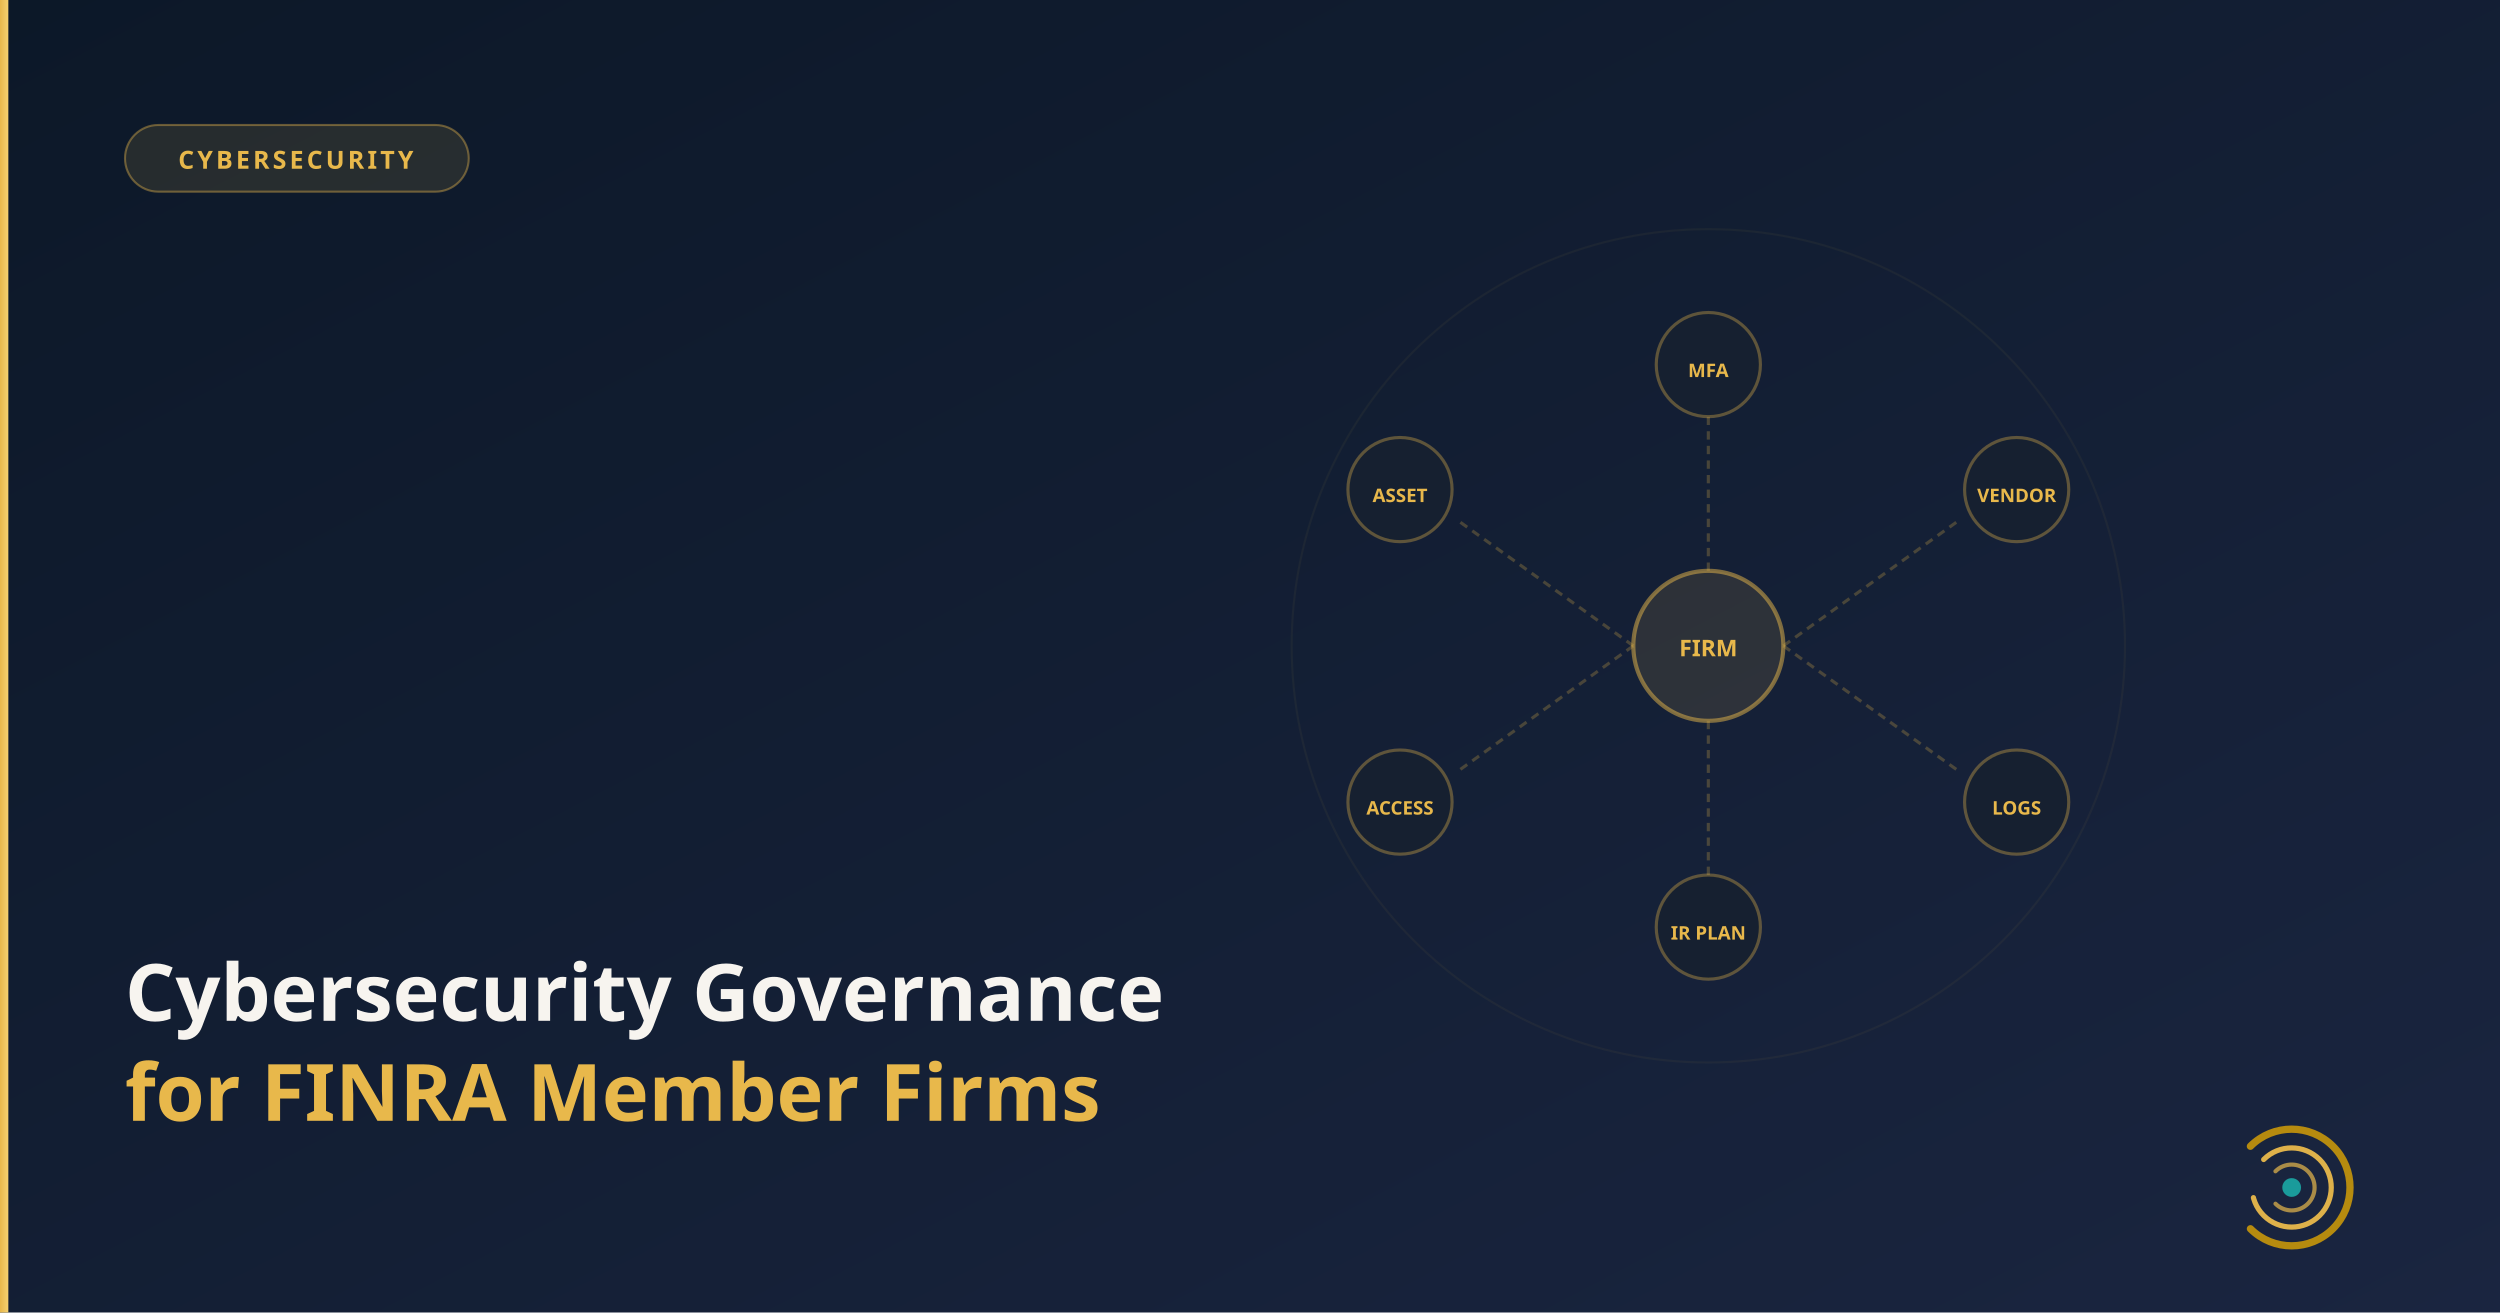
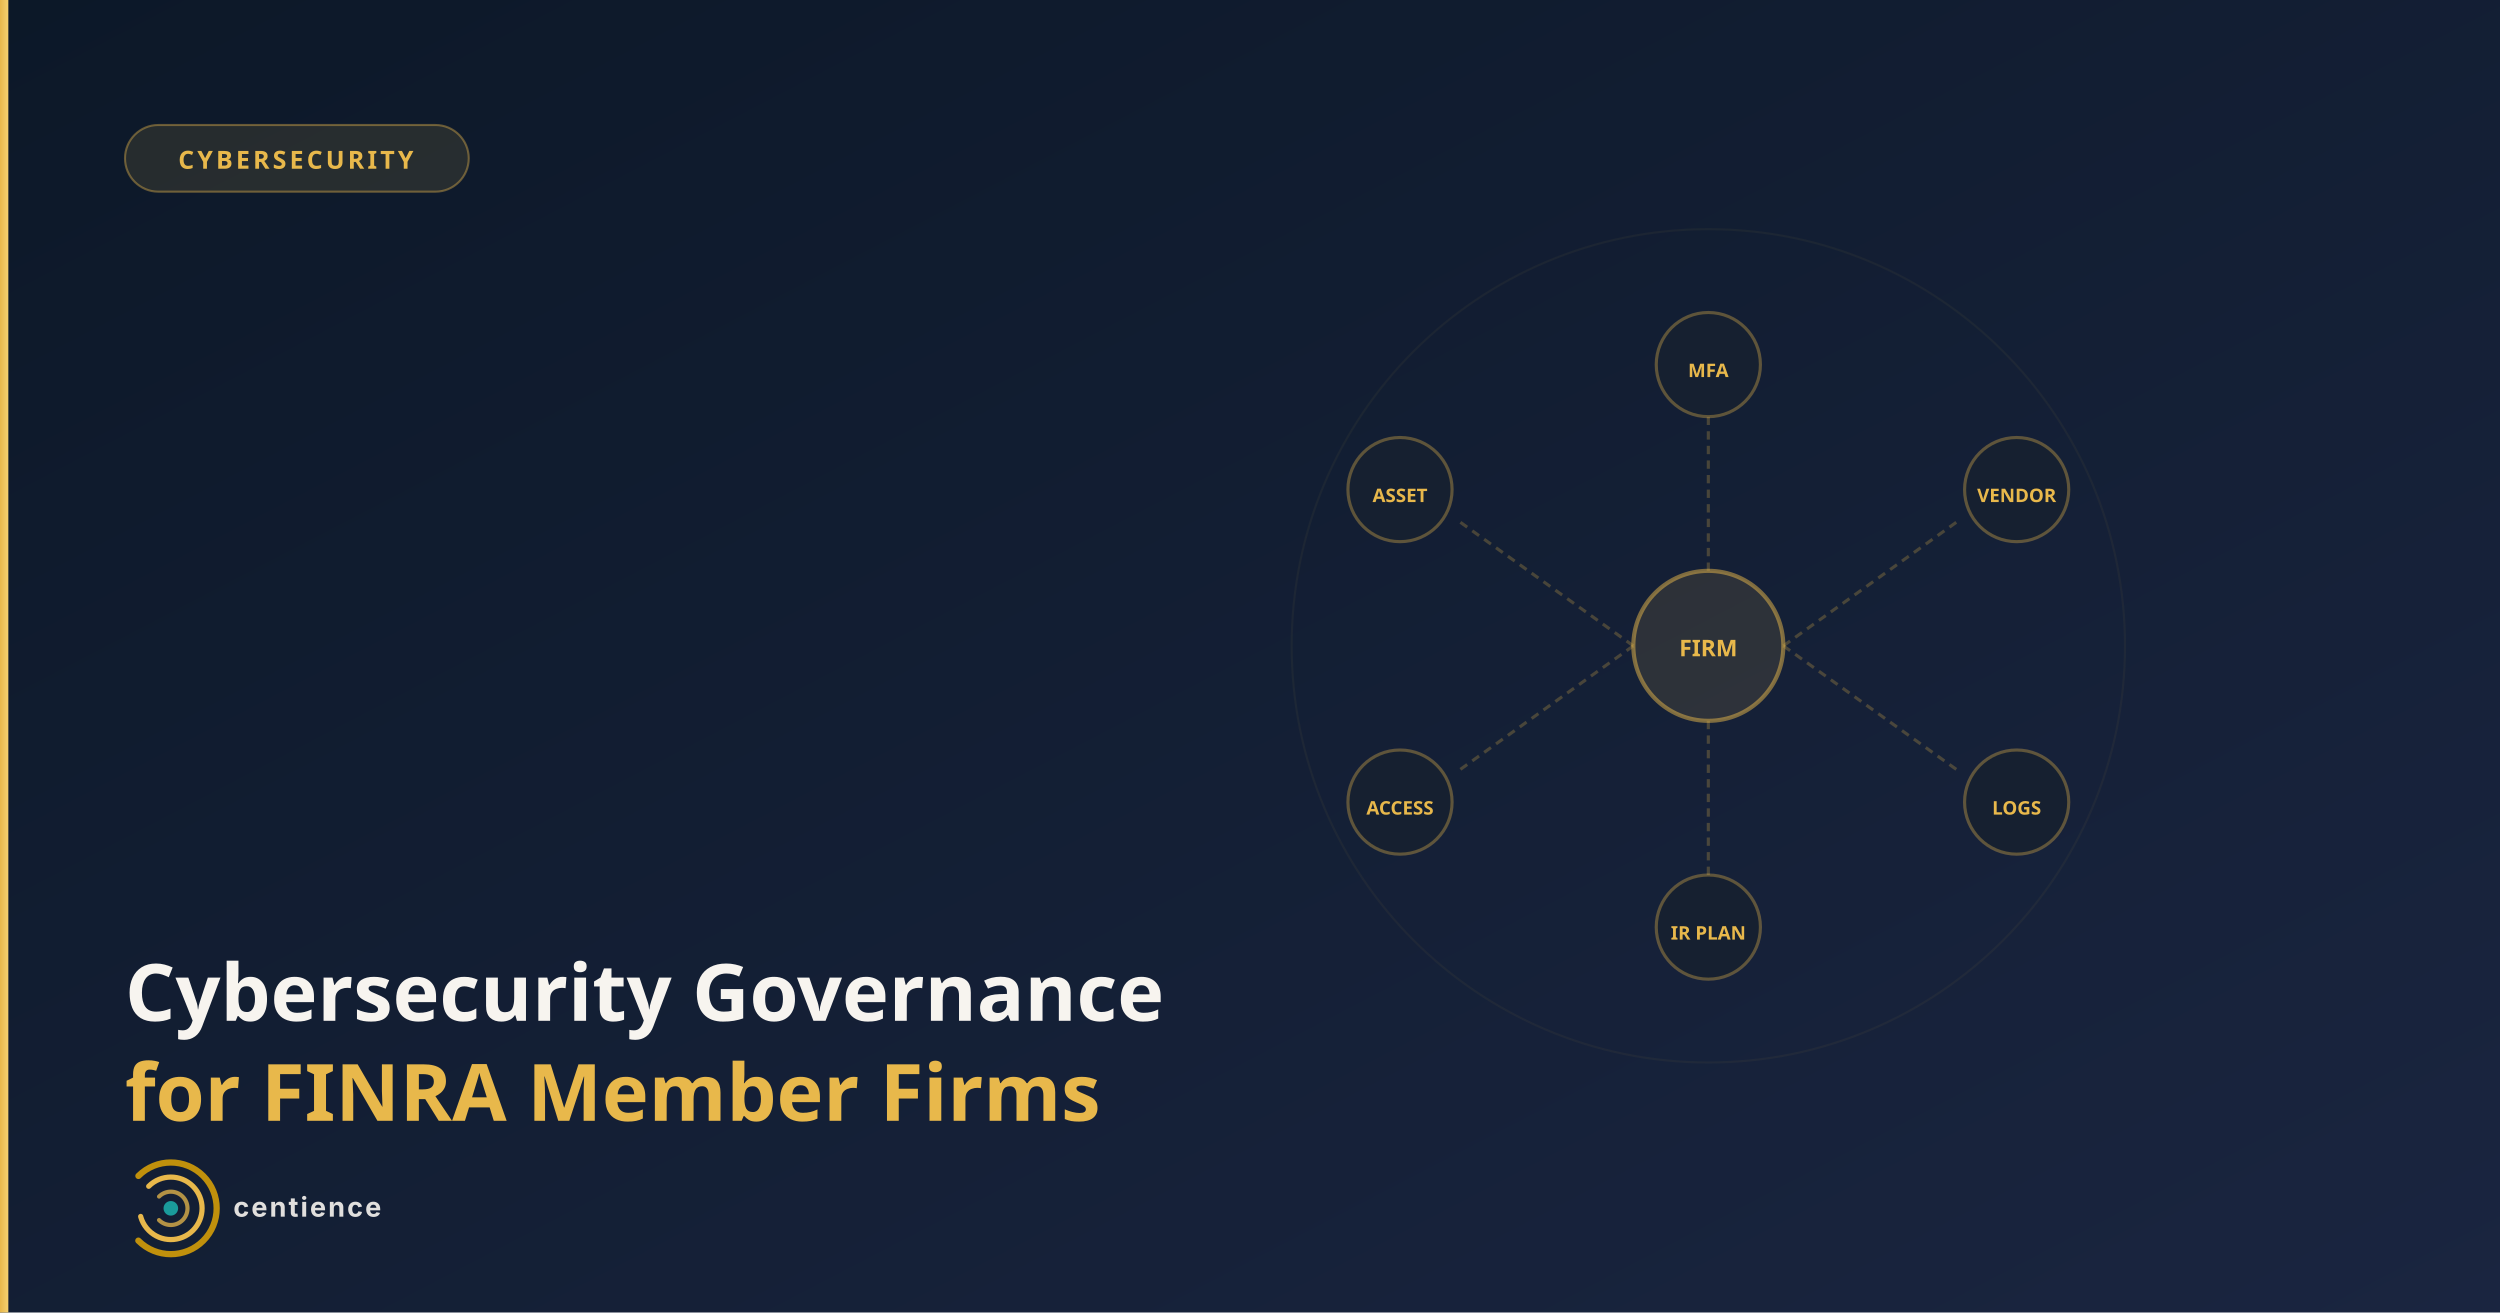
<svg xmlns="http://www.w3.org/2000/svg" viewBox="0 0 1200 630" width="1200" height="630">
  <defs>
    <linearGradient id="bg" x1="0%" y1="0%" x2="100%" y2="100%">
      <stop offset="0%" style="stop-color:#0c1828" />
      <stop offset="100%" style="stop-color:#1a2540" />
    </linearGradient>
    <linearGradient id="gold" x1="0%" y1="0%" x2="100%" y2="0%">
      <stop offset="0%" style="stop-color:#e8b84b" />
      <stop offset="100%" style="stop-color:#f5d070" />
    </linearGradient>
  </defs>
  <rect width="1200" height="630" fill="url(#bg)" />
  <g transform="translate(820, 310)">
    <circle cx="0" cy="0" r="36" fill="#e8b84b" fill-opacity="0.12" stroke="#e8b84b" stroke-opacity="0.5" stroke-width="2" />
    <text x="0" y="5" font-family="system-ui, sans-serif" font-size="11" font-weight="700" fill="#e8b84b" text-anchor="middle">FIRM</text>
    <line x1="0" y1="-36" x2="0" y2="-110" stroke="#e8b84b" stroke-opacity="0.25" stroke-width="1.5" stroke-dasharray="4 3" />
    <circle cx="0" cy="-135" r="25" fill="#162030" stroke="#e8b84b" stroke-opacity="0.35" stroke-width="1.5" />
    <text x="0" y="-129" font-family="system-ui, sans-serif" font-size="9" font-weight="600" fill="#e8b84b" text-anchor="middle">MFA</text>
    <line x1="36" y1="0" x2="120" y2="-60" stroke="#e8b84b" stroke-opacity="0.25" stroke-width="1.5" stroke-dasharray="4 3" />
    <circle cx="148" cy="-75" r="25" fill="#162030" stroke="#e8b84b" stroke-opacity="0.35" stroke-width="1.5" />
    <text x="148" y="-69" font-family="system-ui, sans-serif" font-size="9" font-weight="600" fill="#e8b84b" text-anchor="middle">VENDOR</text>
    <line x1="36" y1="0" x2="120" y2="60" stroke="#e8b84b" stroke-opacity="0.25" stroke-width="1.5" stroke-dasharray="4 3" />
    <circle cx="148" cy="75" r="25" fill="#162030" stroke="#e8b84b" stroke-opacity="0.35" stroke-width="1.5" />
    <text x="148" y="81" font-family="system-ui, sans-serif" font-size="9" font-weight="600" fill="#e8b84b" text-anchor="middle">LOGS</text>
    <line x1="0" y1="36" x2="0" y2="110" stroke="#e8b84b" stroke-opacity="0.25" stroke-width="1.5" stroke-dasharray="4 3" />
    <circle cx="0" cy="135" r="25" fill="#162030" stroke="#e8b84b" stroke-opacity="0.35" stroke-width="1.5" />
    <text x="0" y="141" font-family="system-ui, sans-serif" font-size="9" font-weight="600" fill="#e8b84b" text-anchor="middle">IR PLAN</text>
    <line x1="-36" y1="0" x2="-120" y2="60" stroke="#e8b84b" stroke-opacity="0.25" stroke-width="1.5" stroke-dasharray="4 3" />
    <circle cx="-148" cy="75" r="25" fill="#162030" stroke="#e8b84b" stroke-opacity="0.35" stroke-width="1.5" />
    <text x="-148" y="81" font-family="system-ui, sans-serif" font-size="9" font-weight="600" fill="#e8b84b" text-anchor="middle">ACCESS</text>
    <line x1="-36" y1="0" x2="-120" y2="-60" stroke="#e8b84b" stroke-opacity="0.25" stroke-width="1.5" stroke-dasharray="4 3" />
    <circle cx="-148" cy="-75" r="25" fill="#162030" stroke="#e8b84b" stroke-opacity="0.35" stroke-width="1.5" />
    <text x="-148" y="-69" font-family="system-ui, sans-serif" font-size="9" font-weight="600" fill="#e8b84b" text-anchor="middle">ASSET</text>
    <circle cx="0" cy="0" r="200" fill="none" stroke="#e8b84b" stroke-opacity="0.05" stroke-width="1" />
  </g>
  <rect x="0" y="0" width="4" height="630" fill="url(#gold)" />
  <rect x="60" y="60" width="165" height="32" rx="16" fill="#e8b84b" fill-opacity="0.12" stroke="#e8b84b" stroke-opacity="0.4" stroke-width="1" />
  <text x="142" y="81" font-family="system-ui, sans-serif" font-size="12" font-weight="600" fill="#e8b84b" text-anchor="middle" letter-spacing="1.5">CYBERSECURITY</text>
  <text x="60" y="490" font-family="system-ui, sans-serif" font-size="38" font-weight="700" fill="#f7f4ef">Cybersecurity Governance</text>
  <text x="60" y="538" font-family="system-ui, sans-serif" font-size="38" font-weight="700" fill="#e8b84b">for FINRA Member Firms</text>
-   <g transform="translate(1100, 570) rotate(-135)">
-     <circle cx="0" cy="0" r="28" fill="none" stroke="#c8960a" stroke-width="3.5" stroke-dasharray="131.9 44" stroke-linecap="round" opacity="0.9" />
-     <circle cx="0" cy="0" r="19" fill="none" stroke="#e8b84b" stroke-width="2.5" stroke-dasharray="99.5 19.9" stroke-linecap="round" opacity="0.95" />
-     <circle cx="0" cy="0" r="11" fill="none" stroke="#e8b84b" stroke-width="2" stroke-dasharray="51.8 17.3" stroke-linecap="round" opacity="0.7" />
-     <circle cx="0" cy="0" r="4.5" fill="#1a9b9b" opacity="1" />
+   <g transform="translate(82, 580) rotate(-135)">
+     <circle cx="0" cy="0" r="22" fill="none" stroke="#c8960a" stroke-width="3" stroke-dasharray="103.7 34.6" stroke-linecap="round" opacity="0.95" />
+     <circle cx="0" cy="0" r="15" fill="none" stroke="#e8b84b" stroke-width="2.5" stroke-dasharray="78.5 15.7" stroke-linecap="round" opacity="1" />
+     <circle cx="0" cy="0" r="8" fill="none" stroke="#e8b84b" stroke-width="2" stroke-dasharray="37.7 12.6" stroke-linecap="round" opacity="0.75" />
+     <circle cx="0" cy="0" r="3.5" fill="#1a9b9b" opacity="1" />
  </g>
+   <text x="112" y="584" font-family="system-ui, -apple-system, sans-serif" font-size="13" font-weight="700" fill="#f7f4ef" letter-spacing="1" opacity="0.9">centience</text>
</svg>
